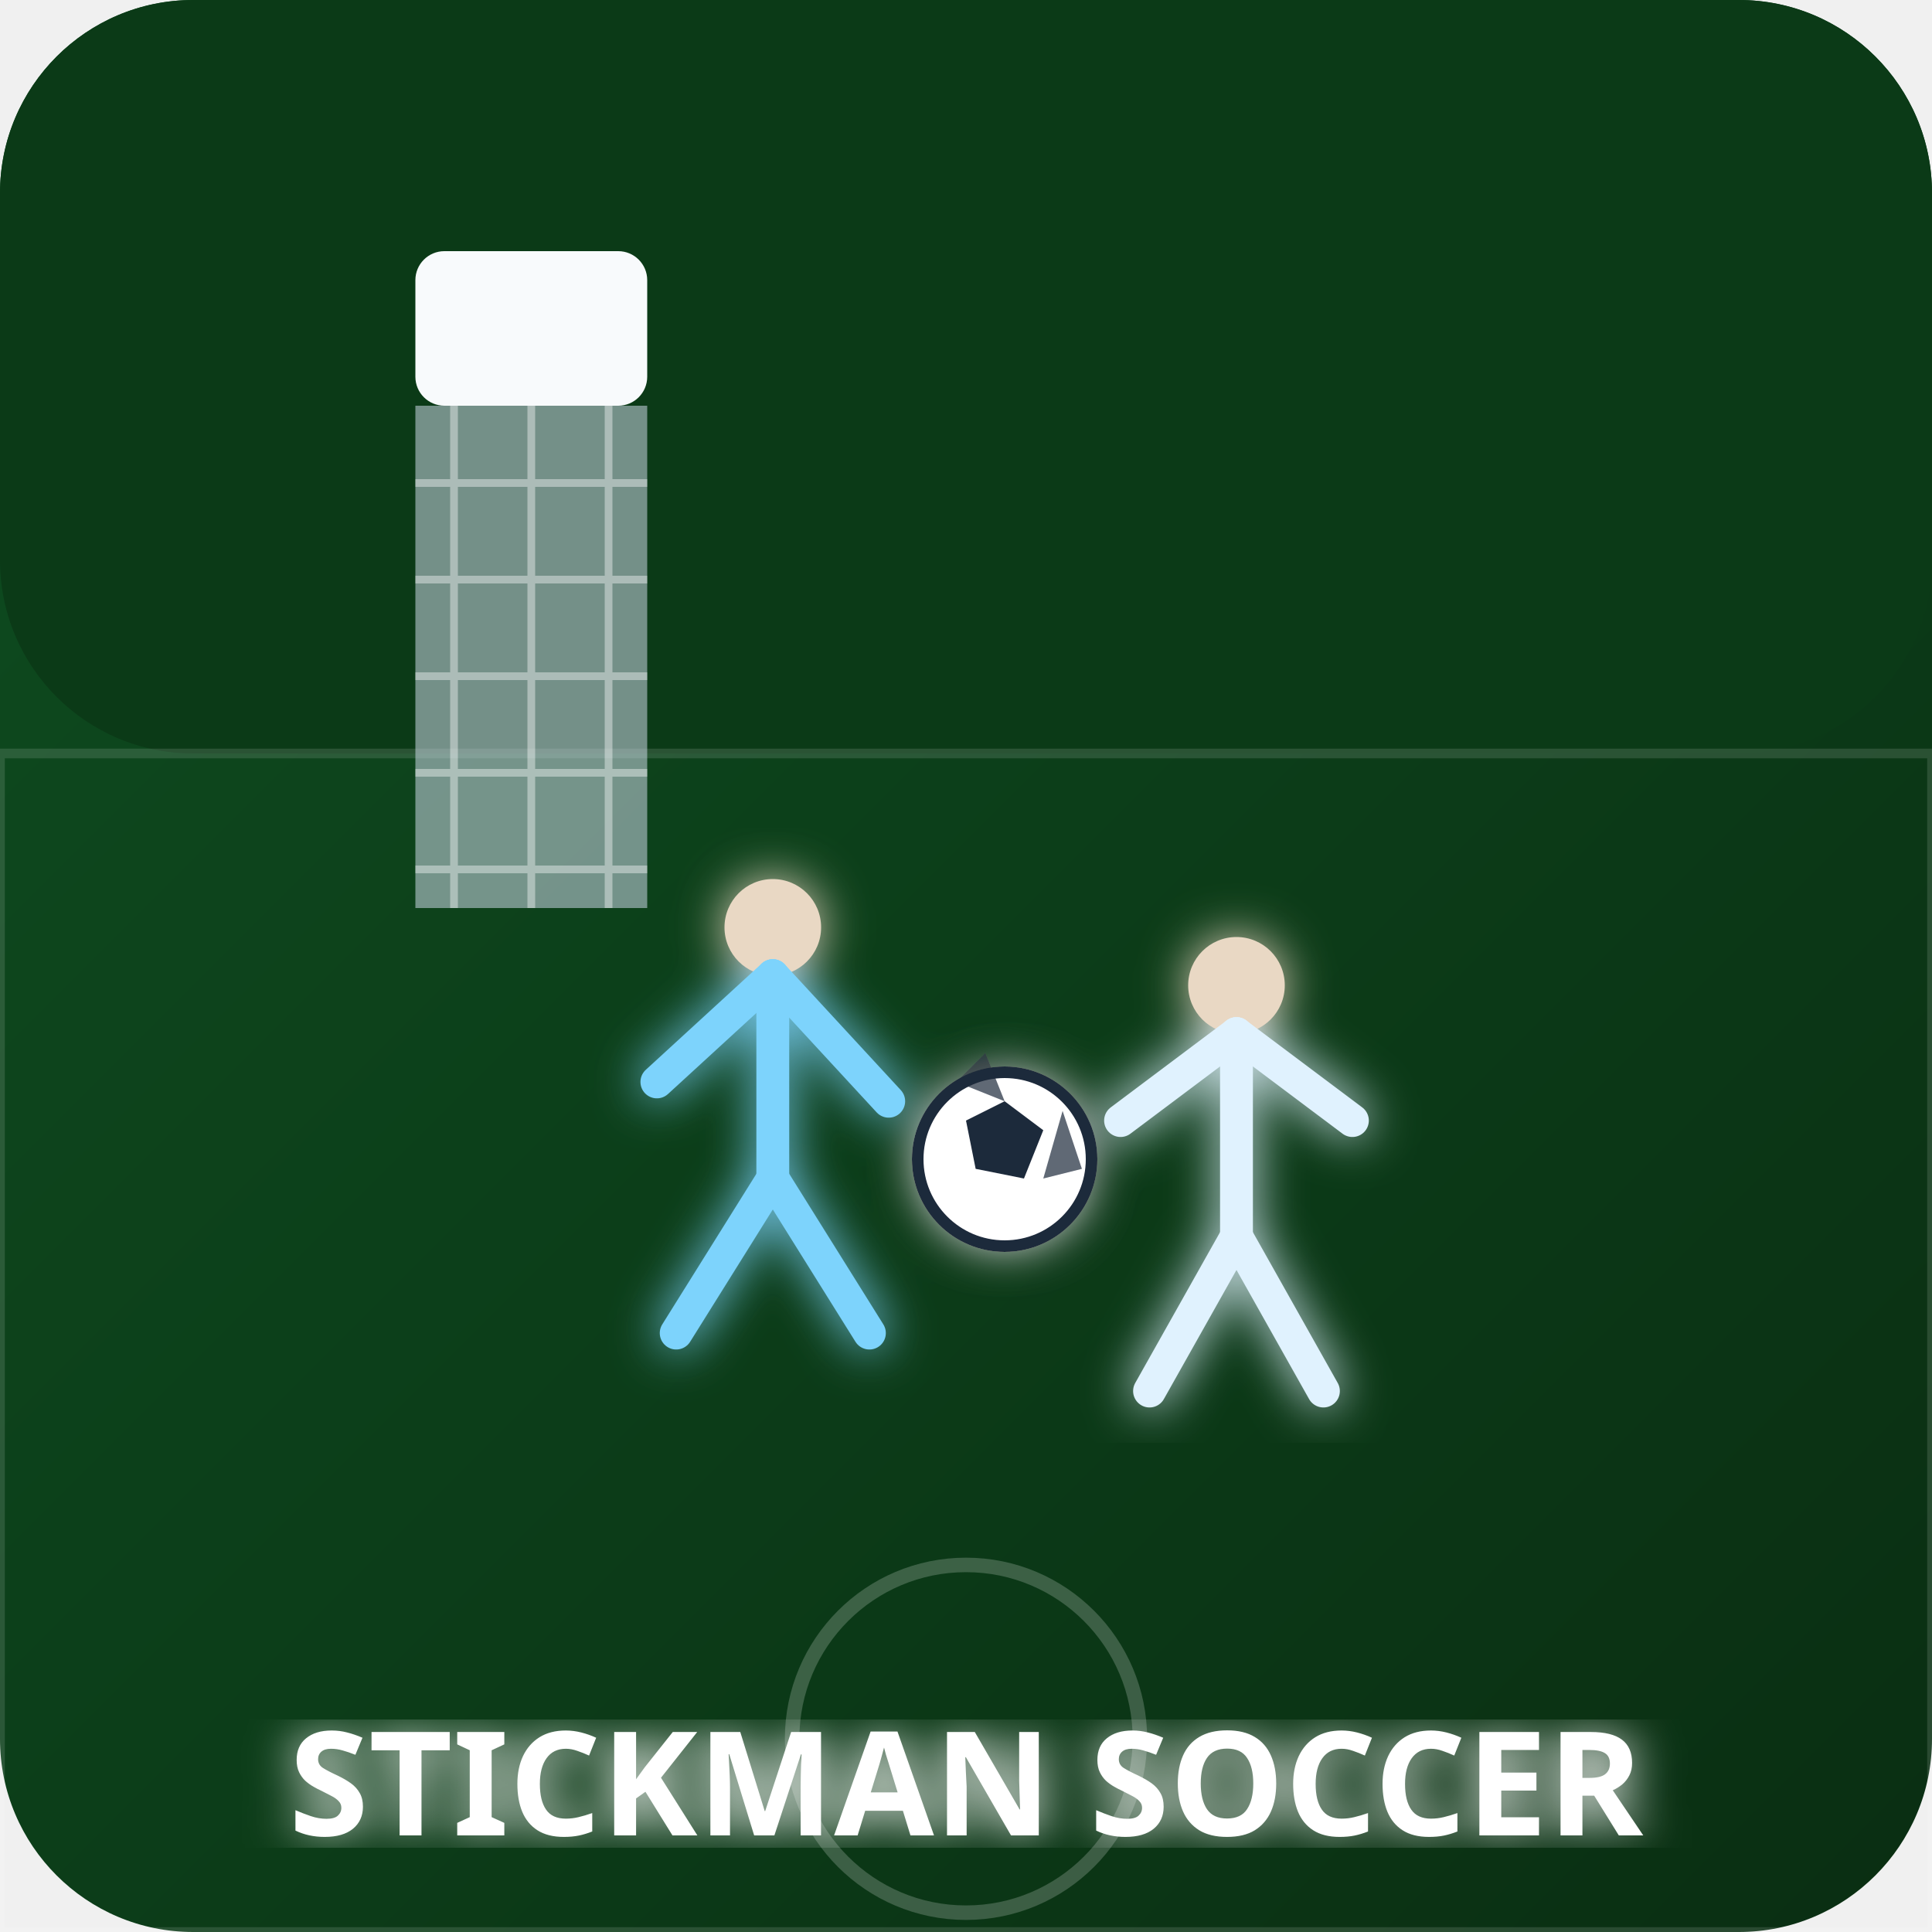
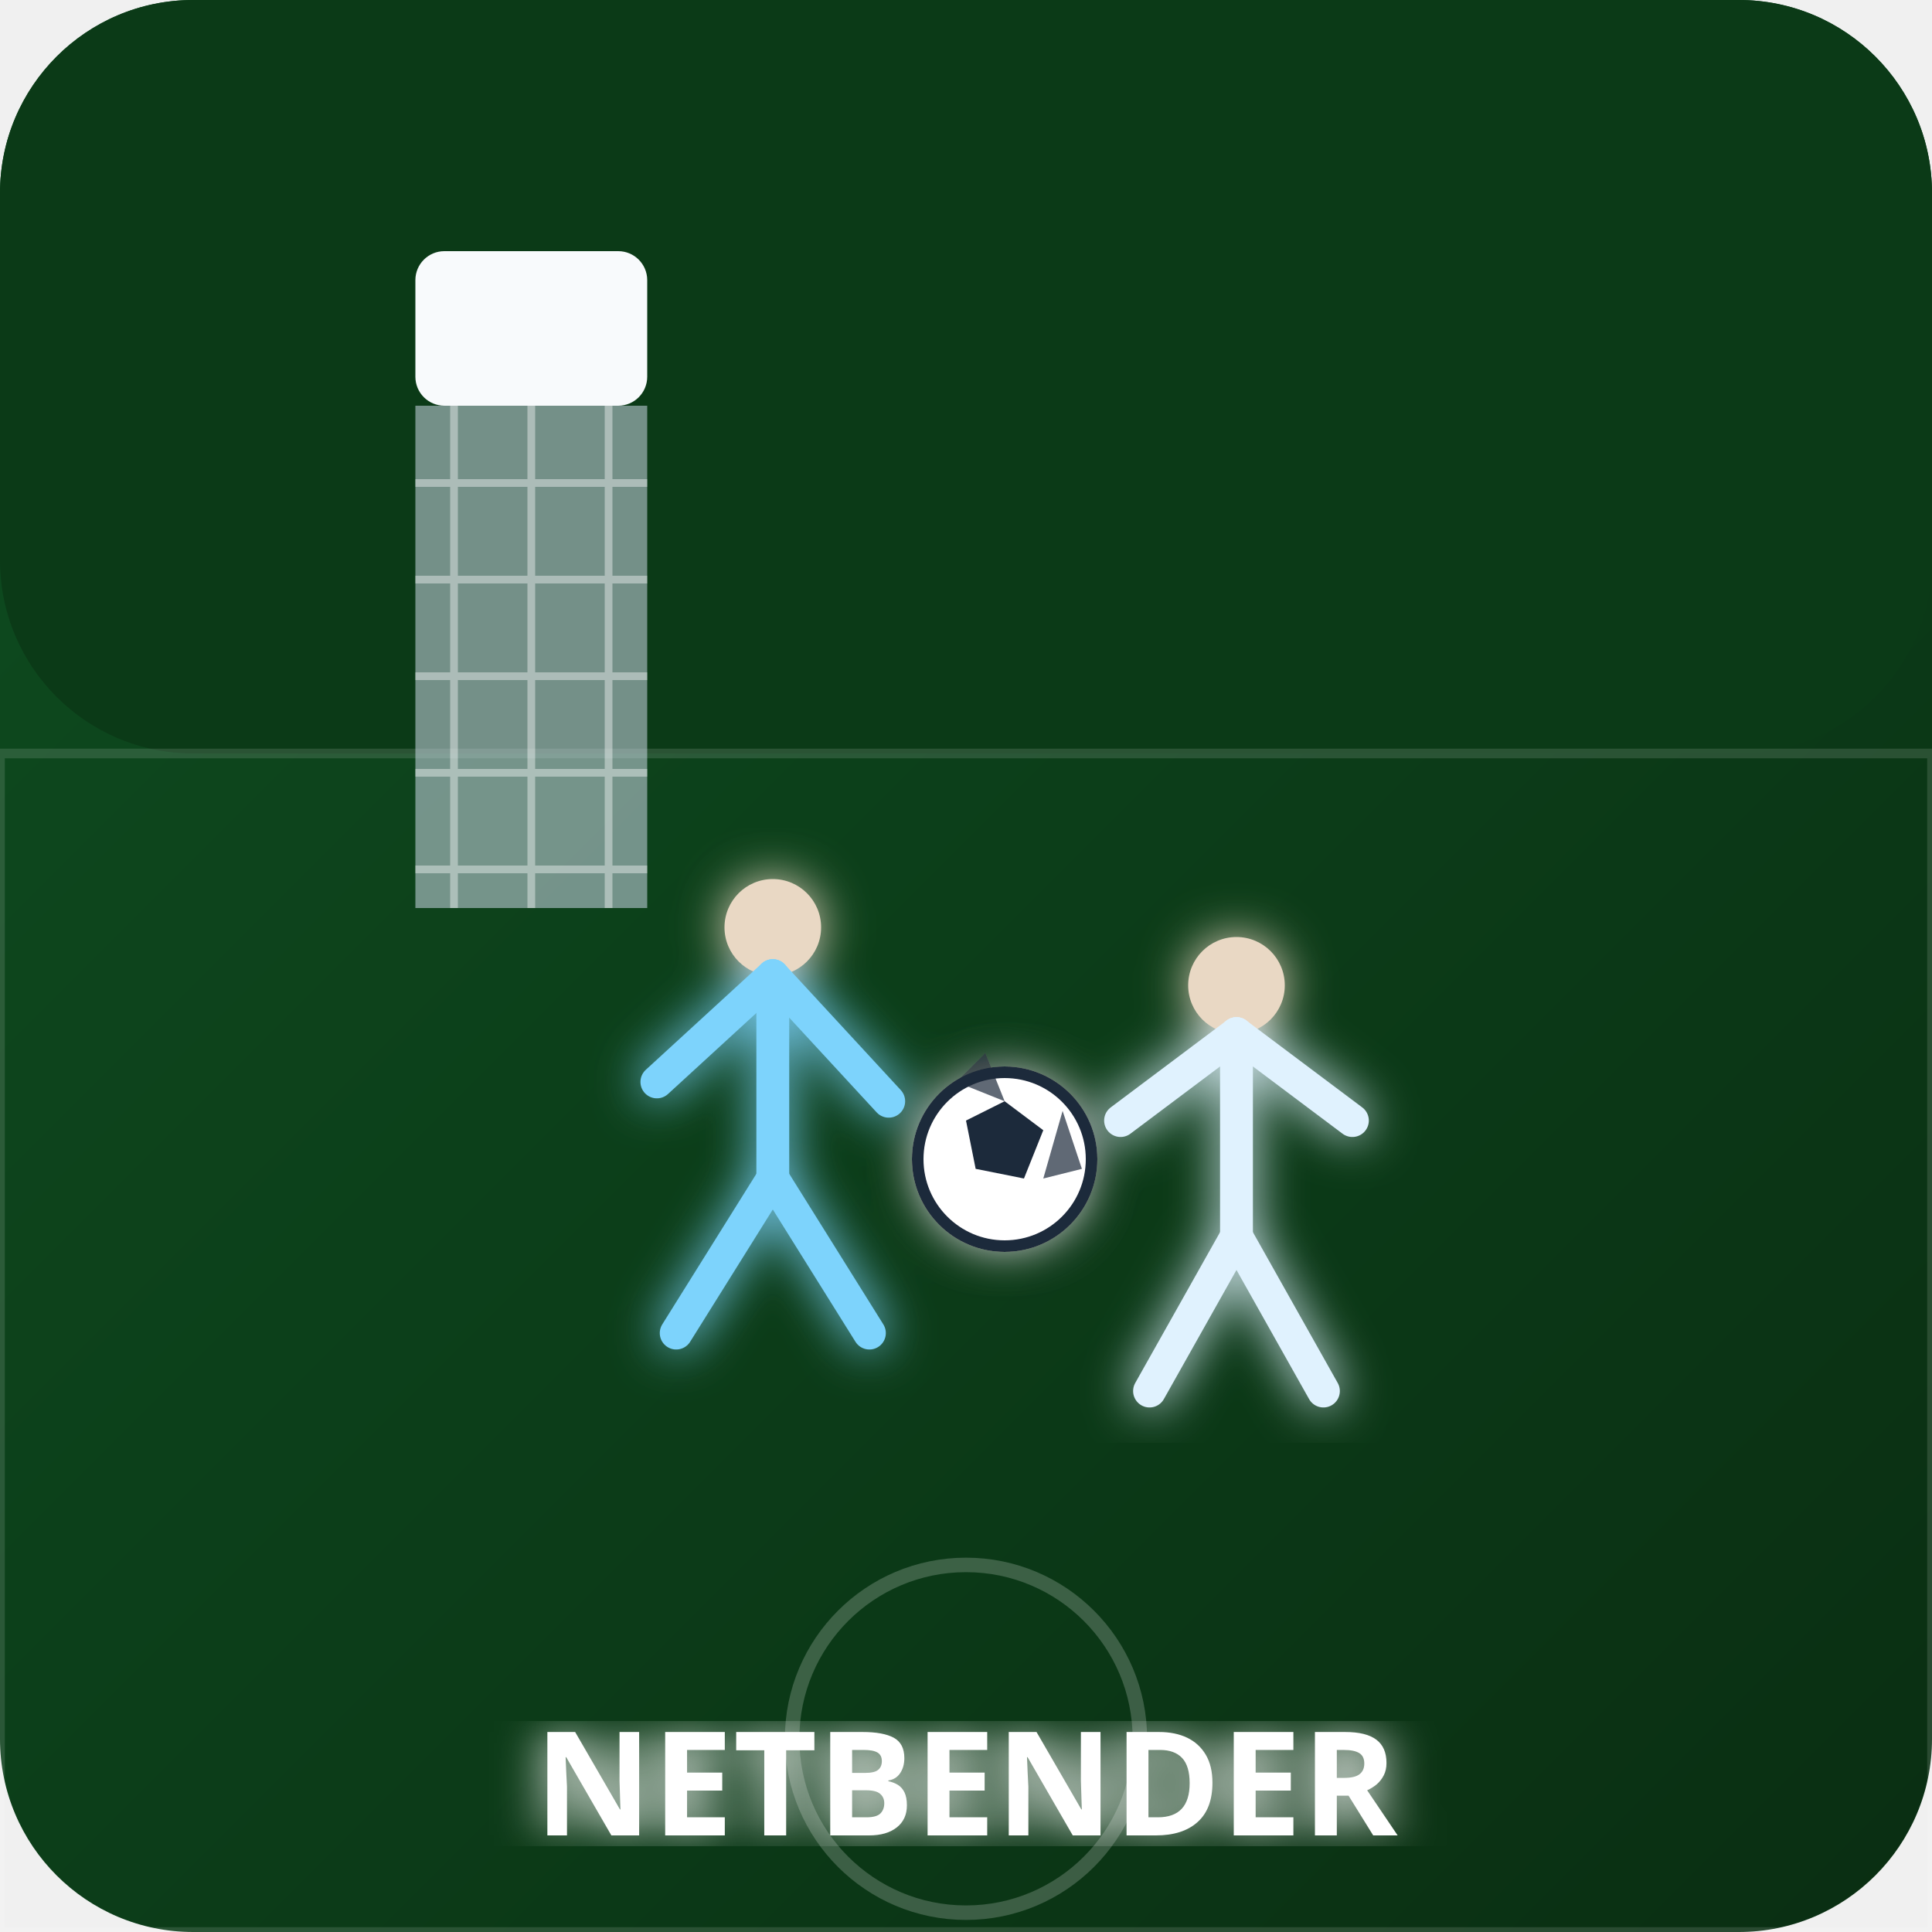
<svg xmlns="http://www.w3.org/2000/svg" viewBox="0 0 200 200">
  <defs>
    <linearGradient id="bg" x1="0" y1="0" x2="1" y2="1">
      <stop offset="0%" stop-color="#0e4d20" />
      <stop offset="100%" stop-color="#0a2e12" />
    </linearGradient>
    <linearGradient id="line" x1="0" y1="0" x2="1" y2="0">
      <stop offset="0%" stop-color="#ffffff" stop-opacity="0.9" />
      <stop offset="100%" stop-color="#ffffff" stop-opacity="0.35" />
    </linearGradient>
    <filter id="glow">
      <feGaussianBlur stdDeviation="2.5" result="blur" />
      <feMerge>
        <feMergeNode in="blur" />
        <feMergeNode in="SourceGraphic" />
      </feMerge>
    </filter>
  </defs>
  <rect width="200" height="200" rx="20" fill="url(#bg)" />
  <g>
    <rect x="0" y="0" width="200" height="78" rx="20" fill="#0b3a17" />
  </g>
  <g opacity="0.5">
    <rect x="0" y="78" width="200" height="122" fill="none" stroke="#ffffff" stroke-width="1" opacity="0.25" />
    <circle cx="100" cy="180" r="18" fill="none" stroke="#ffffff" stroke-width="1.5" opacity="0.4" />
  </g>
  <g transform="translate(55,60)">
    <rect x="-12" y="-34" width="24" height="16" rx="3" fill="#f8fafc" />
    <rect x="-12" y="-18" width="24" height="52" fill="#cbd7e6" opacity="0.55" />
    <g stroke="#ffffff" opacity="0.4" fill="none" stroke-width="0.8">
      <line x1="-8" y1="-18" x2="-8" y2="34" />
      <line x1="0" y1="-18" x2="0" y2="34" />
      <line x1="8" y1="-18" x2="8" y2="34" />
      <line x1="-12" y1="-10" x2="12" y2="-10" />
      <line x1="-12" y1="0" x2="12" y2="0" />
      <line x1="-12" y1="10" x2="12" y2="10" />
      <line x1="-12" y1="20" x2="12" y2="20" />
      <line x1="-12" y1="30" x2="12" y2="30" />
    </g>
  </g>
  <g filter="url(#glow)">
    <g>
      <circle cx="80" cy="96" r="5" fill="#e9d8c4" />
      <line x1="80" y1="101" x2="80" y2="122" stroke="#7dd3fc" stroke-width="3.4" stroke-linecap="round" />
      <line x1="80" y1="101" x2="92" y2="114" stroke="#7dd3fc" stroke-width="3.4" stroke-linecap="round" />
      <line x1="80" y1="101" x2="68" y2="112" stroke="#7dd3fc" stroke-width="3.4" stroke-linecap="round" />
      <line x1="80" y1="122" x2="70" y2="138" stroke="#7dd3fc" stroke-width="3.4" stroke-linecap="round" />
      <line x1="80" y1="122" x2="90" y2="138" stroke="#7dd3fc" stroke-width="3.4" stroke-linecap="round" />
    </g>
    <g transform="translate(128,118)">
      <circle cx="0" cy="-16" r="5" fill="#e9d8c4" />
      <line x1="0" y1="-11" x2="0" y2="10" stroke="#e0f2fe" stroke-width="3.4" stroke-linecap="round" />
      <line x1="0" y1="-11" x2="-12" y2="-2" stroke="#e0f2fe" stroke-width="3.4" stroke-linecap="round" />
      <line x1="0" y1="-11" x2="12" y2="-2" stroke="#e0f2fe" stroke-width="3.4" stroke-linecap="round" />
      <line x1="0" y1="10" x2="-9" y2="26" stroke="#e0f2fe" stroke-width="3.4" stroke-linecap="round" />
      <line x1="0" y1="10" x2="9" y2="26" stroke="#e0f2fe" stroke-width="3.4" stroke-linecap="round" />
    </g>
    <circle cx="104" cy="120" r="9" fill="#ffffff" stroke="#1e293b" stroke-width="1.2" />
    <path d="M104 114 L108 117 L106 122 L101 121 L100 116 Z" fill="#1e293b" />
    <path d="M99 112 L104 114 L102 109 Z" fill="#1e293b" opacity="0.7" />
    <path d="M110 115 L108 122 L112 121 Z" fill="#1e293b" opacity="0.7" />
  </g>
-   <text x="100" y="190" text-anchor="middle" font-family="Segoe UI, sans-serif" font-weight="900" font-size="15" fill="#ffffff" filter="url(#glow)">STICKMAN SOCCER</text>
+   <text x="100" y="190" text-anchor="middle" font-family="Segoe UI, sans-serif" font-weight="900" font-size="15" fill="#ffffff" filter="url(#glow)">NETBENDER</text>
</svg>
